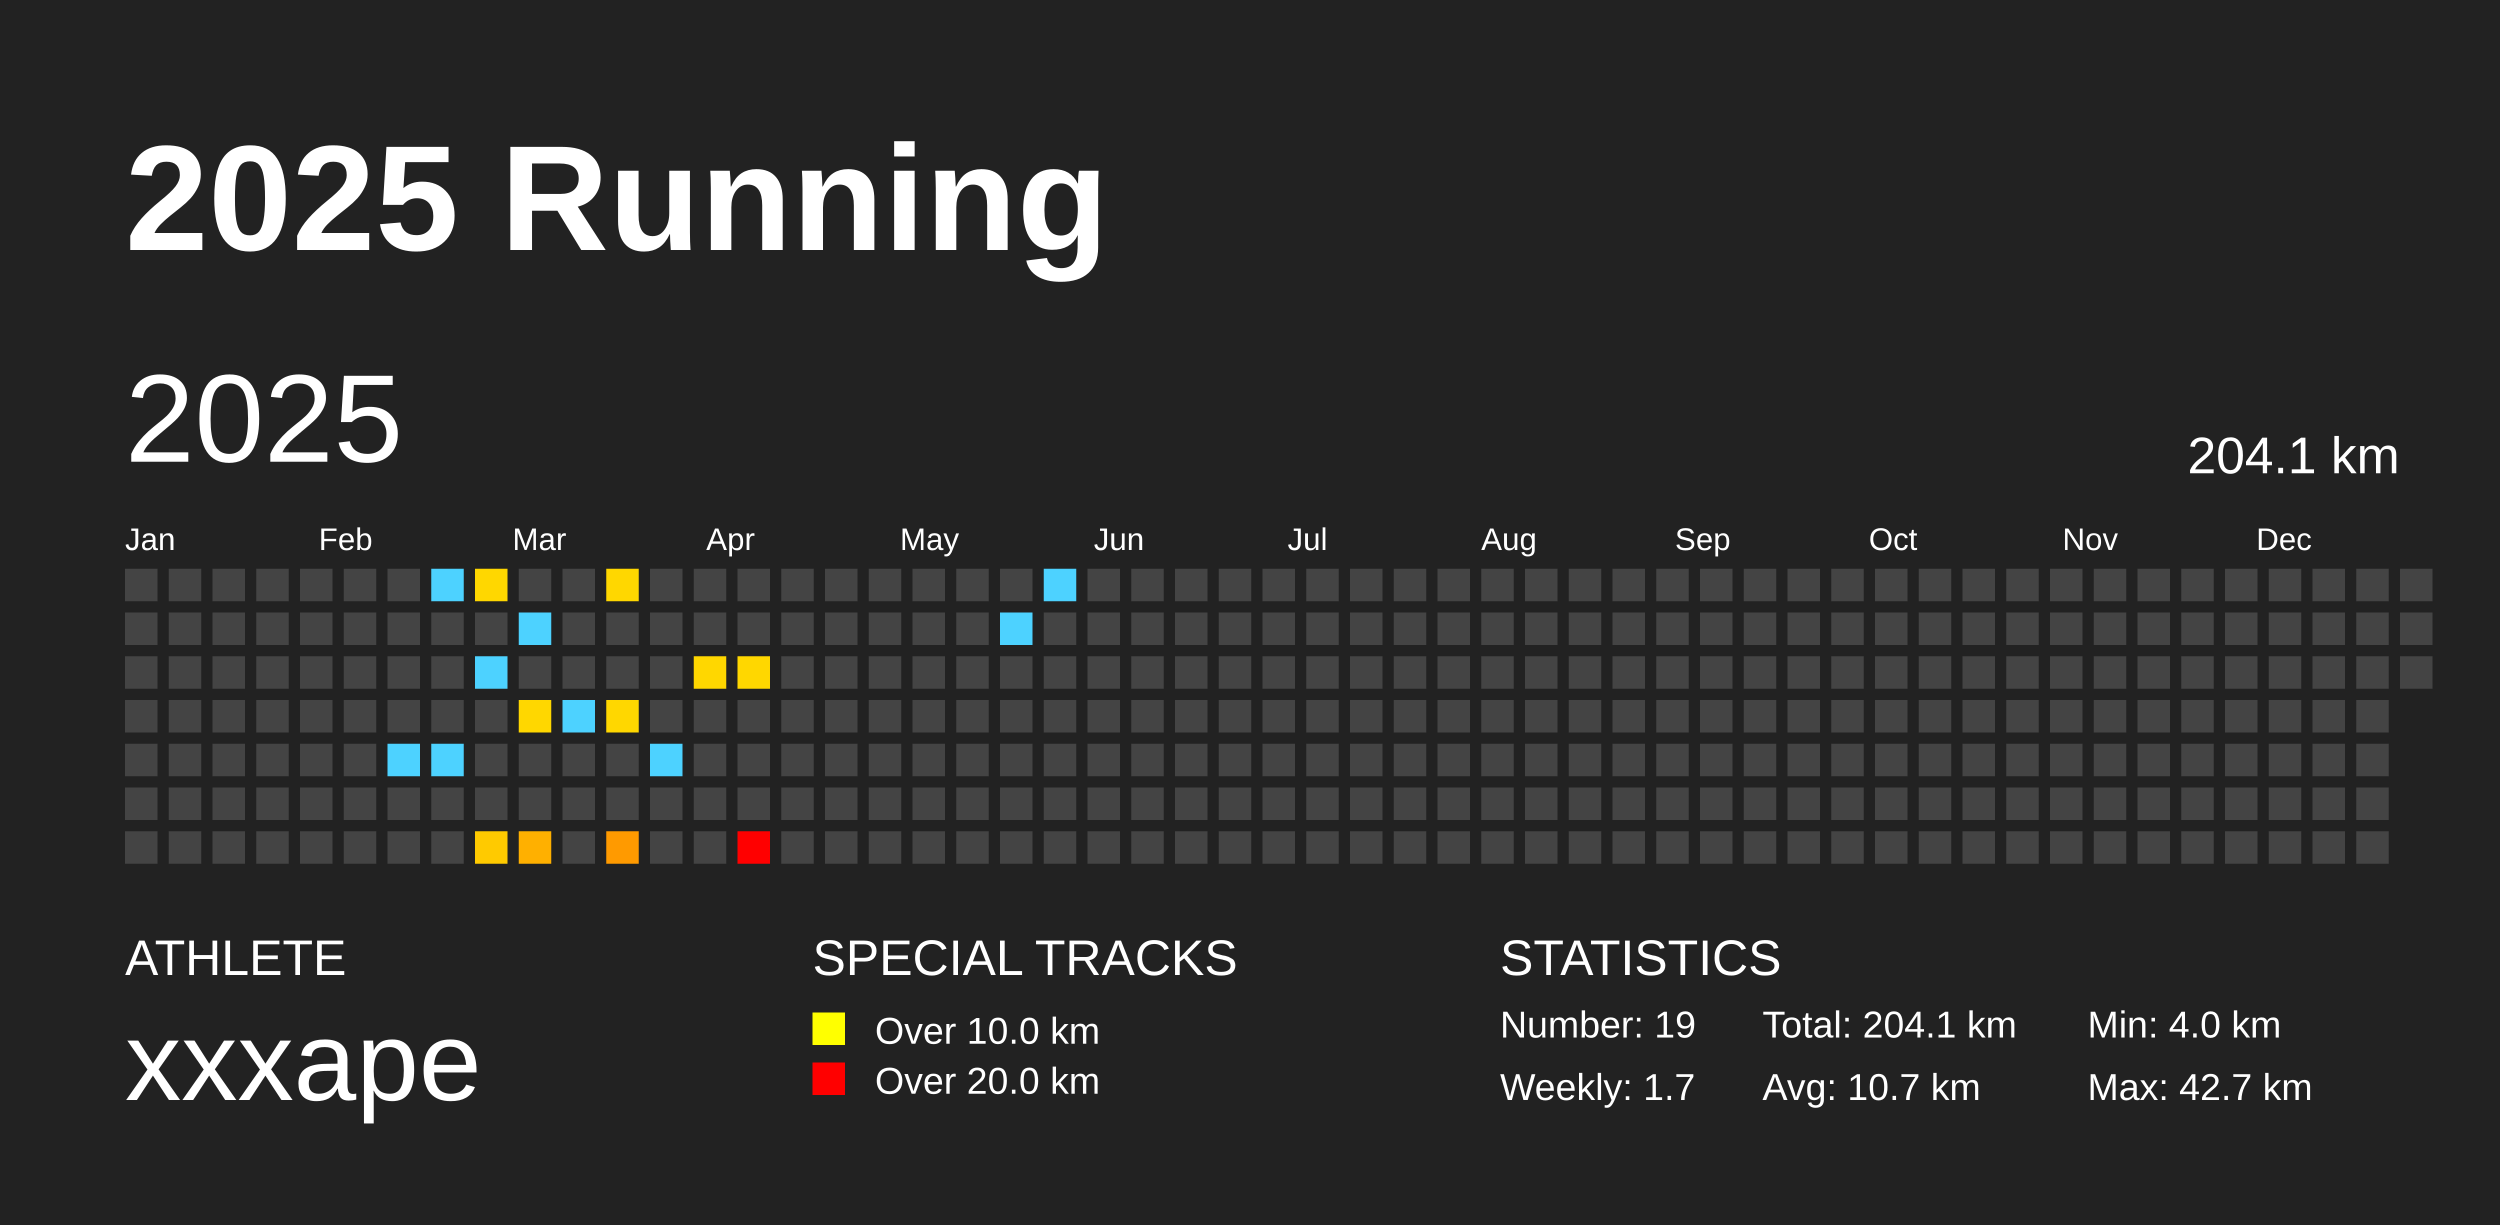
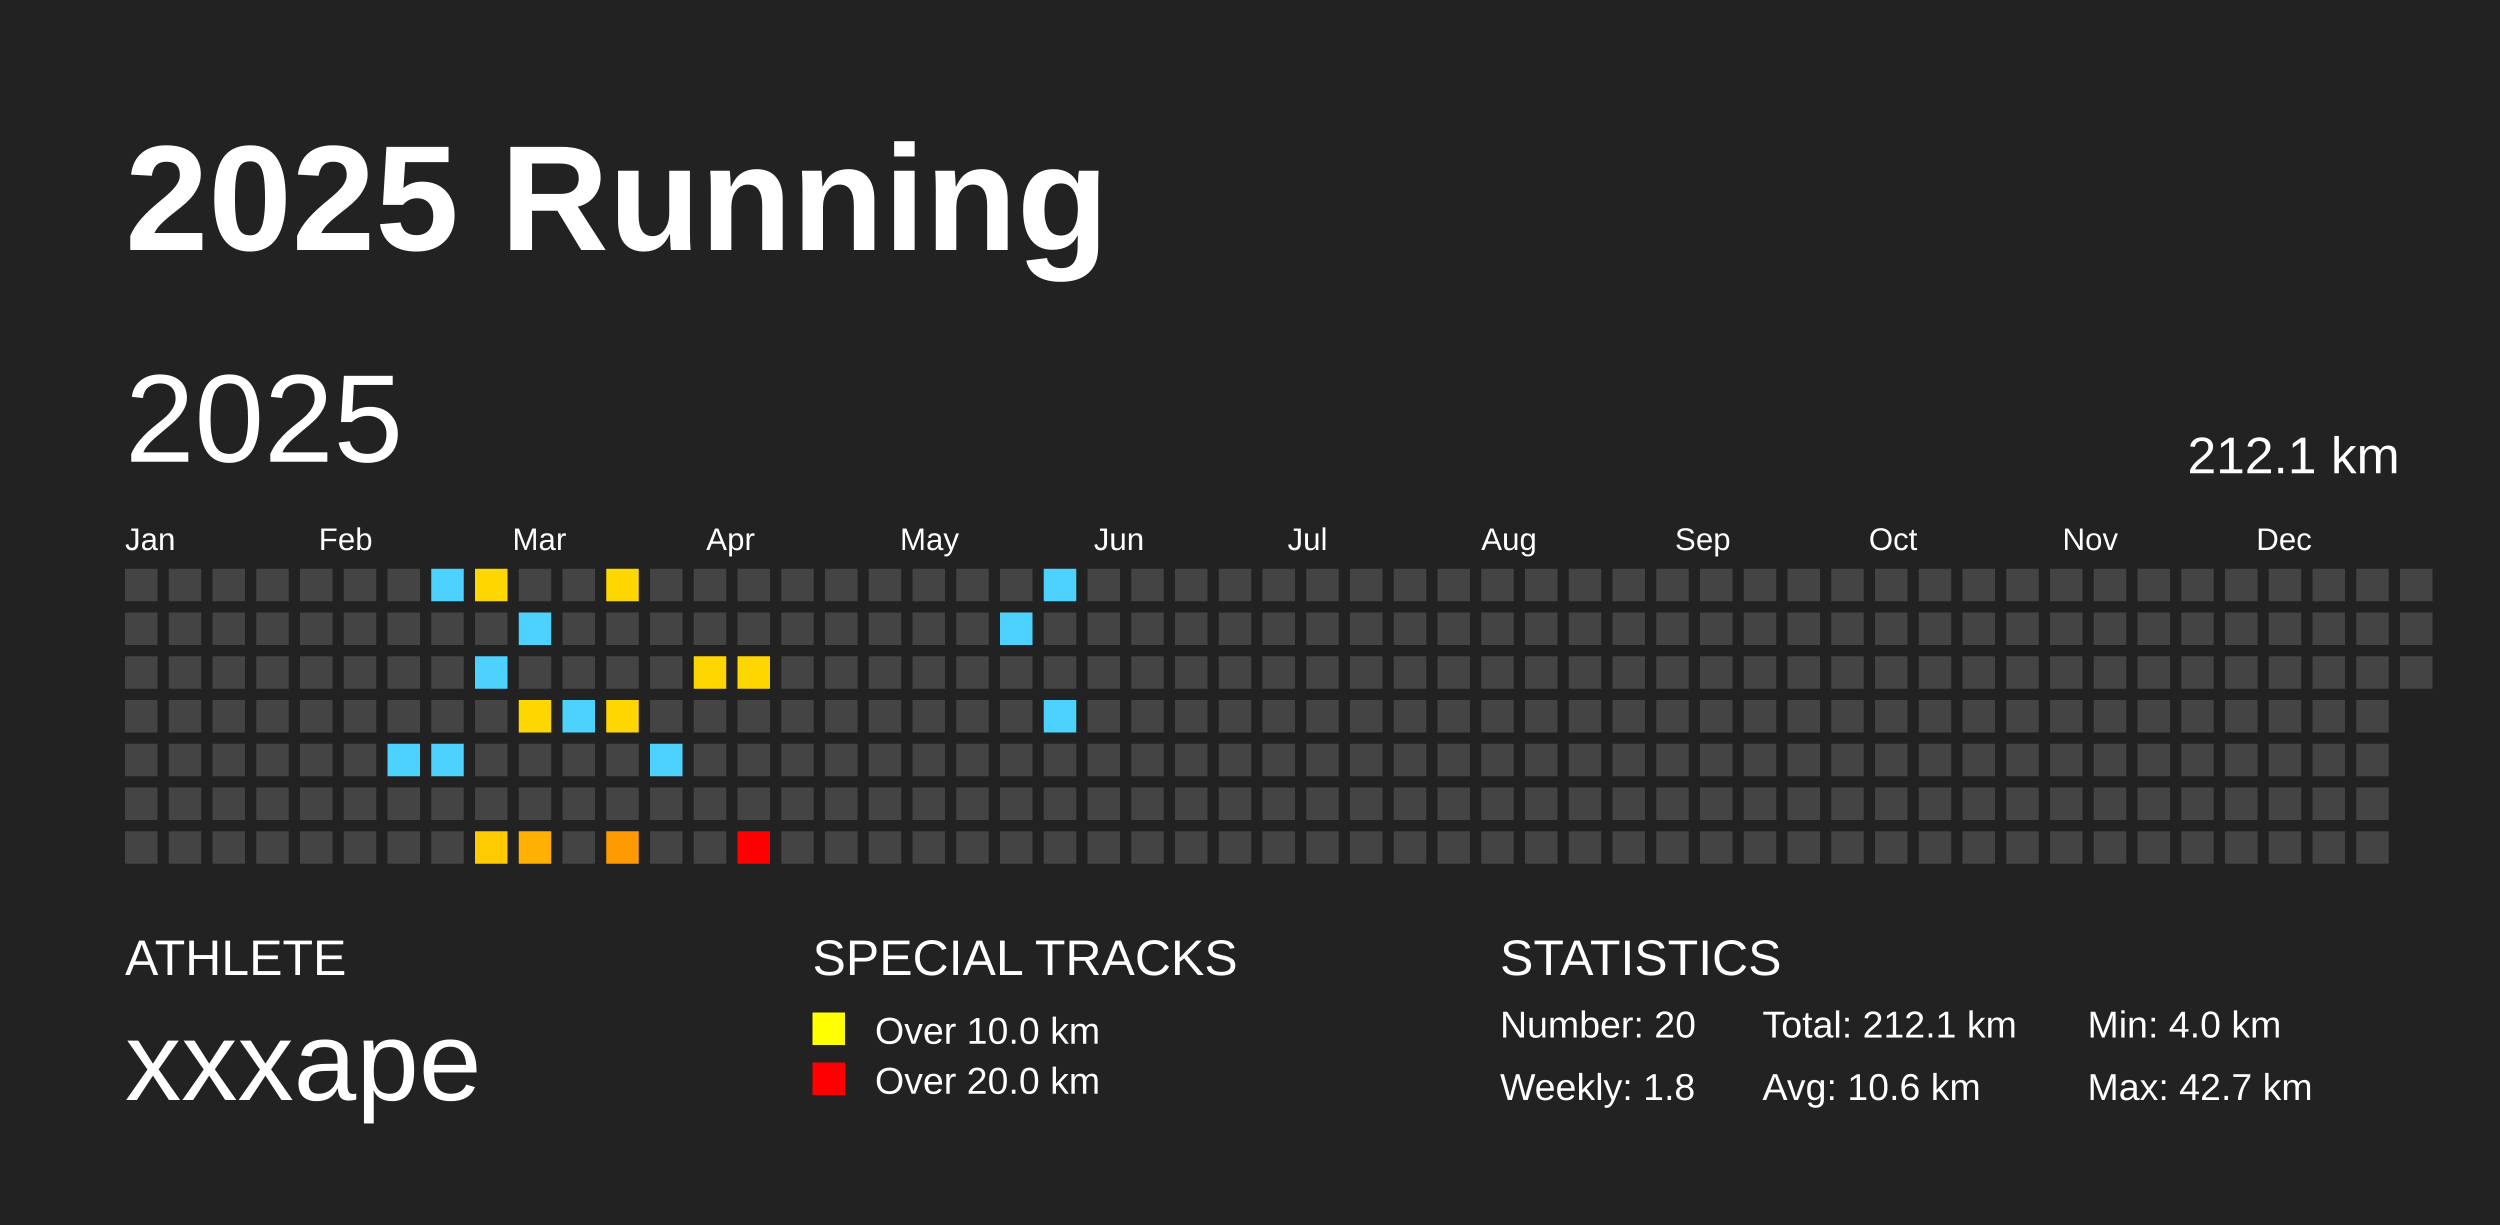
<svg xmlns="http://www.w3.org/2000/svg" baseProfile="full" height="98mm" version="1.1" viewBox="0,0,200,98" width="200mm">
  <defs />
  <rect fill="#222222" height="98" width="200" x="0" y="0" />
  <text fill="#FFFFFF" style="font-size:12px; font-family:Arial; font-weight:bold;" x="10" y="20">2025 Running</text>
  <text fill="#FFFFFF" style="font-size:4px; font-family:Arial" x="10" y="78">ATHLETE</text>
  <text fill="#FFFFFF" style="font-size:9px; font-family:Arial" x="10" y="88">xxxape</text>
  <text fill="#FFFFFF" style="font-size:4px; font-family:Arial" x="65" y="78">SPECIAL TRACKS</text>
  <rect fill="yellow" height="2.6" width="2.6" x="65" y="81" />
  <text fill="#FFFFFF" style="font-size:3px; font-family:Arial" x="70" y="83.5">Over 10.0 km</text>
  <rect fill="red" height="2.6" width="2.6" x="65" y="85" />
  <text fill="#FFFFFF" style="font-size:3px; font-family:Arial" x="70" y="87.5">Over 20.0 km</text>
  <text fill="#FFFFFF" style="font-size:4px; font-family:Arial" x="120" y="78">STATISTICS</text>
-   <text fill="#FFFFFF" style="font-size:3px; font-family:Arial" x="120" y="83">Number: 19</text>
-   <text fill="#FFFFFF" style="font-size:3px; font-family:Arial" x="120" y="88">Weekly: 1.7</text>
-   <text fill="#FFFFFF" style="font-size:3px; font-family:Arial" x="141" y="83">Total: 204.1 km</text>
-   <text fill="#FFFFFF" style="font-size:3px; font-family:Arial" x="141" y="88">Avg: 10.7 km</text>
+   <text fill="#FFFFFF" style="font-size:3px; font-family:Arial" x="120" y="83">Number: 20</text>
+   <text fill="#FFFFFF" style="font-size:3px; font-family:Arial" x="120" y="88">Weekly: 1.8</text>
+   <text fill="#FFFFFF" style="font-size:3px; font-family:Arial" x="141" y="83">Total: 212.1 km</text>
+   <text fill="#FFFFFF" style="font-size:3px; font-family:Arial" x="141" y="88">Avg: 10.6 km</text>
  <text fill="#FFFFFF" style="font-size:3px; font-family:Arial" x="167" y="83">Min: 4.0 km</text>
  <text fill="#FFFFFF" style="font-size:3px; font-family:Arial" x="167" y="88">Max: 42.7 km</text>
  <text dominant-baseline="hanging" fill="#FFFFFF" style="font-size:10.0px; font-family:Arial;" x="10" y="30">2025</text>
-   <text dominant-baseline="hanging" fill="#FFFFFF" style="font-size:4.125px; font-family:Arial;" x="175" y="35">204.1 km</text>
+   <text dominant-baseline="hanging" fill="#FFFFFF" style="font-size:4.125px; font-family:Arial;" x="175" y="35">212.1 km</text>
  <text fill="#FFFFFF" style="font-size:2.5px; font-family:Arial" x="10.0" y="44">Jan</text>
  <text fill="#FFFFFF" style="font-size:2.5px; font-family:Arial" x="25.5" y="44">Feb</text>
  <text fill="#FFFFFF" style="font-size:2.5px; font-family:Arial" x="41.0" y="44">Mar</text>
  <text fill="#FFFFFF" style="font-size:2.5px; font-family:Arial" x="56.5" y="44">Apr</text>
  <text fill="#FFFFFF" style="font-size:2.5px; font-family:Arial" x="72.0" y="44">May</text>
  <text fill="#FFFFFF" style="font-size:2.5px; font-family:Arial" x="87.5" y="44">Jun</text>
  <text fill="#FFFFFF" style="font-size:2.5px; font-family:Arial" x="103.0" y="44">Jul</text>
  <text fill="#FFFFFF" style="font-size:2.5px; font-family:Arial" x="118.5" y="44">Aug</text>
  <text fill="#FFFFFF" style="font-size:2.5px; font-family:Arial" x="134.0" y="44">Sep</text>
  <text fill="#FFFFFF" style="font-size:2.5px; font-family:Arial" x="149.5" y="44">Oct</text>
  <text fill="#FFFFFF" style="font-size:2.5px; font-family:Arial" x="165.0" y="44">Nov</text>
  <text fill="#FFFFFF" style="font-size:2.5px; font-family:Arial" x="180.5" y="44">Dec</text>
  <rect fill="#444444" height="2.6" width="2.6" x="10.0" y="45.5" />
  <rect fill="#444444" height="2.6" width="2.6" x="10.0" y="49.0" />
  <rect fill="#444444" height="2.6" width="2.6" x="10.0" y="52.5" />
  <rect fill="#444444" height="2.6" width="2.6" x="10.0" y="56.0" />
  <rect fill="#444444" height="2.6" width="2.6" x="10.0" y="59.5" />
  <rect fill="#444444" height="2.6" width="2.6" x="10.0" y="63.0" />
  <rect fill="#444444" height="2.6" width="2.6" x="10.0" y="66.5" />
  <rect fill="#444444" height="2.6" width="2.6" x="13.5" y="45.5" />
  <rect fill="#444444" height="2.6" width="2.6" x="13.5" y="49.0" />
  <rect fill="#444444" height="2.6" width="2.6" x="13.5" y="52.5" />
  <rect fill="#444444" height="2.6" width="2.6" x="13.5" y="56.0" />
  <rect fill="#444444" height="2.6" width="2.6" x="13.5" y="59.5" />
  <rect fill="#444444" height="2.6" width="2.6" x="13.5" y="63.0" />
  <rect fill="#444444" height="2.6" width="2.6" x="13.5" y="66.5" />
  <rect fill="#444444" height="2.6" width="2.6" x="17.0" y="45.5" />
  <rect fill="#444444" height="2.6" width="2.6" x="17.0" y="49.0" />
  <rect fill="#444444" height="2.6" width="2.6" x="17.0" y="52.5" />
  <rect fill="#444444" height="2.6" width="2.6" x="17.0" y="56.0" />
  <rect fill="#444444" height="2.6" width="2.6" x="17.0" y="59.5" />
  <rect fill="#444444" height="2.6" width="2.6" x="17.0" y="63.0" />
  <rect fill="#444444" height="2.6" width="2.6" x="17.0" y="66.5" />
  <rect fill="#444444" height="2.6" width="2.6" x="20.5" y="45.5" />
  <rect fill="#444444" height="2.6" width="2.6" x="20.5" y="49.0" />
  <rect fill="#444444" height="2.6" width="2.6" x="20.5" y="52.5" />
  <rect fill="#444444" height="2.6" width="2.6" x="20.5" y="56.0" />
  <rect fill="#444444" height="2.6" width="2.6" x="20.5" y="59.5" />
  <rect fill="#444444" height="2.6" width="2.6" x="20.5" y="63.0" />
  <rect fill="#444444" height="2.6" width="2.6" x="20.5" y="66.5" />
  <rect fill="#444444" height="2.6" width="2.6" x="24.0" y="45.5" />
  <rect fill="#444444" height="2.6" width="2.6" x="24.0" y="49.0" />
  <rect fill="#444444" height="2.6" width="2.6" x="24.0" y="52.5" />
  <rect fill="#444444" height="2.6" width="2.6" x="24.0" y="56.0" />
  <rect fill="#444444" height="2.6" width="2.6" x="24.0" y="59.5" />
  <rect fill="#444444" height="2.6" width="2.6" x="24.0" y="63.0" />
  <rect fill="#444444" height="2.6" width="2.6" x="24.0" y="66.5" />
  <rect fill="#444444" height="2.6" width="2.6" x="27.5" y="45.5" />
  <rect fill="#444444" height="2.6" width="2.6" x="27.5" y="49.0" />
  <rect fill="#444444" height="2.6" width="2.6" x="27.5" y="52.5" />
  <rect fill="#444444" height="2.6" width="2.6" x="27.5" y="56.0" />
  <rect fill="#444444" height="2.6" width="2.6" x="27.5" y="59.5" />
  <rect fill="#444444" height="2.6" width="2.6" x="27.5" y="63.0" />
  <rect fill="#444444" height="2.6" width="2.6" x="27.5" y="66.5" />
  <rect fill="#444444" height="2.6" width="2.6" x="31.0" y="45.5" />
  <rect fill="#444444" height="2.6" width="2.6" x="31.0" y="49.0" />
  <rect fill="#444444" height="2.6" width="2.6" x="31.0" y="52.5" />
  <rect fill="#444444" height="2.6" width="2.6" x="31.0" y="56.0" />
  <rect fill="#4dd2ff" height="2.6" width="2.6" x="31.0" y="59.5" />
  <rect fill="#444444" height="2.6" width="2.6" x="31.0" y="63.0" />
  <rect fill="#444444" height="2.6" width="2.6" x="31.0" y="66.5" />
  <rect fill="#4dd2ff" height="2.6" width="2.6" x="34.5" y="45.5" />
  <rect fill="#444444" height="2.6" width="2.6" x="34.5" y="49.0" />
  <rect fill="#444444" height="2.6" width="2.6" x="34.5" y="52.5" />
  <rect fill="#444444" height="2.6" width="2.6" x="34.5" y="56.0" />
  <rect fill="#4dd2ff" height="2.6" width="2.6" x="34.5" y="59.5" />
  <rect fill="#444444" height="2.6" width="2.6" x="34.5" y="63.0" />
  <rect fill="#444444" height="2.6" width="2.6" x="34.5" y="66.5" />
  <rect fill="#ffd700" height="2.6" width="2.6" x="38.0" y="45.5" />
  <rect fill="#444444" height="2.6" width="2.6" x="38.0" y="49.0" />
  <rect fill="#4dd2ff" height="2.6" width="2.6" x="38.0" y="52.5" />
  <rect fill="#444444" height="2.6" width="2.6" x="38.0" y="56.0" />
  <rect fill="#444444" height="2.6" width="2.6" x="38.0" y="59.5" />
  <rect fill="#444444" height="2.6" width="2.6" x="38.0" y="63.0" />
  <rect fill="#ffca00" height="2.6" width="2.6" x="38.0" y="66.5" />
  <rect fill="#444444" height="2.6" width="2.6" x="41.5" y="45.5" />
  <rect fill="#4dd2ff" height="2.6" width="2.6" x="41.5" y="49.0" />
  <rect fill="#444444" height="2.6" width="2.6" x="41.5" y="52.5" />
  <rect fill="#ffd700" height="2.6" width="2.6" x="41.5" y="56.0" />
  <rect fill="#444444" height="2.6" width="2.6" x="41.5" y="59.5" />
  <rect fill="#444444" height="2.6" width="2.6" x="41.5" y="63.0" />
  <rect fill="#ffb000" height="2.6" width="2.6" x="41.5" y="66.5" />
  <rect fill="#444444" height="2.6" width="2.6" x="45.0" y="45.5" />
  <rect fill="#444444" height="2.6" width="2.6" x="45.0" y="49.0" />
  <rect fill="#444444" height="2.6" width="2.6" x="45.0" y="52.5" />
  <rect fill="#4dd2ff" height="2.6" width="2.6" x="45.0" y="56.0" />
  <rect fill="#444444" height="2.6" width="2.6" x="45.0" y="59.5" />
  <rect fill="#444444" height="2.6" width="2.6" x="45.0" y="63.0" />
  <rect fill="#444444" height="2.6" width="2.6" x="45.0" y="66.5" />
  <rect fill="#ffd700" height="2.6" width="2.6" x="48.5" y="45.5" />
  <rect fill="#444444" height="2.6" width="2.6" x="48.5" y="49.0" />
  <rect fill="#444444" height="2.6" width="2.6" x="48.5" y="52.5" />
  <rect fill="#ffd700" height="2.6" width="2.6" x="48.5" y="56.0" />
  <rect fill="#444444" height="2.6" width="2.6" x="48.5" y="59.5" />
  <rect fill="#444444" height="2.6" width="2.6" x="48.5" y="63.0" />
  <rect fill="#ff9a00" height="2.6" width="2.6" x="48.5" y="66.5" />
  <rect fill="#444444" height="2.6" width="2.6" x="52.0" y="45.5" />
  <rect fill="#444444" height="2.6" width="2.6" x="52.0" y="49.0" />
  <rect fill="#444444" height="2.6" width="2.6" x="52.0" y="52.5" />
  <rect fill="#444444" height="2.6" width="2.6" x="52.0" y="56.0" />
  <rect fill="#4dd2ff" height="2.6" width="2.6" x="52.0" y="59.5" />
  <rect fill="#444444" height="2.6" width="2.6" x="52.0" y="63.0" />
  <rect fill="#444444" height="2.6" width="2.6" x="52.0" y="66.5" />
  <rect fill="#444444" height="2.6" width="2.6" x="55.5" y="45.5" />
  <rect fill="#444444" height="2.6" width="2.6" x="55.5" y="49.0" />
  <rect fill="#ffd700" height="2.6" width="2.6" x="55.5" y="52.5" />
  <rect fill="#444444" height="2.6" width="2.6" x="55.5" y="56.0" />
  <rect fill="#444444" height="2.6" width="2.6" x="55.5" y="59.5" />
  <rect fill="#444444" height="2.6" width="2.6" x="55.5" y="63.0" />
  <rect fill="#444444" height="2.6" width="2.6" x="55.5" y="66.5" />
  <rect fill="#444444" height="2.6" width="2.6" x="59.0" y="45.5" />
  <rect fill="#444444" height="2.6" width="2.6" x="59.0" y="49.0" />
  <rect fill="#ffd700" height="2.6" width="2.6" x="59.0" y="52.5" />
  <rect fill="#444444" height="2.6" width="2.6" x="59.0" y="56.0" />
  <rect fill="#444444" height="2.6" width="2.6" x="59.0" y="59.5" />
  <rect fill="#444444" height="2.6" width="2.6" x="59.0" y="63.0" />
  <rect fill="red" height="2.6" width="2.6" x="59.0" y="66.5" />
  <rect fill="#444444" height="2.6" width="2.6" x="62.5" y="45.5" />
  <rect fill="#444444" height="2.6" width="2.6" x="62.5" y="49.0" />
  <rect fill="#444444" height="2.6" width="2.6" x="62.5" y="52.5" />
  <rect fill="#444444" height="2.6" width="2.6" x="62.5" y="56.0" />
  <rect fill="#444444" height="2.6" width="2.6" x="62.5" y="59.5" />
  <rect fill="#444444" height="2.6" width="2.6" x="62.5" y="63.0" />
  <rect fill="#444444" height="2.6" width="2.6" x="62.5" y="66.5" />
  <rect fill="#444444" height="2.6" width="2.6" x="66.0" y="45.5" />
  <rect fill="#444444" height="2.6" width="2.6" x="66.0" y="49.0" />
  <rect fill="#444444" height="2.6" width="2.6" x="66.0" y="52.5" />
  <rect fill="#444444" height="2.6" width="2.6" x="66.0" y="56.0" />
  <rect fill="#444444" height="2.6" width="2.6" x="66.0" y="59.5" />
  <rect fill="#444444" height="2.6" width="2.6" x="66.0" y="63.0" />
  <rect fill="#444444" height="2.6" width="2.6" x="66.0" y="66.5" />
  <rect fill="#444444" height="2.6" width="2.6" x="69.5" y="45.5" />
  <rect fill="#444444" height="2.6" width="2.6" x="69.5" y="49.0" />
  <rect fill="#444444" height="2.6" width="2.6" x="69.5" y="52.5" />
  <rect fill="#444444" height="2.6" width="2.6" x="69.5" y="56.0" />
  <rect fill="#444444" height="2.6" width="2.6" x="69.5" y="59.5" />
  <rect fill="#444444" height="2.6" width="2.6" x="69.5" y="63.0" />
  <rect fill="#444444" height="2.6" width="2.6" x="69.5" y="66.5" />
  <rect fill="#444444" height="2.6" width="2.6" x="73.0" y="45.5" />
  <rect fill="#444444" height="2.6" width="2.6" x="73.0" y="49.0" />
  <rect fill="#444444" height="2.6" width="2.6" x="73.0" y="52.5" />
  <rect fill="#444444" height="2.6" width="2.6" x="73.0" y="56.0" />
  <rect fill="#444444" height="2.6" width="2.6" x="73.0" y="59.5" />
  <rect fill="#444444" height="2.6" width="2.6" x="73.0" y="63.0" />
  <rect fill="#444444" height="2.6" width="2.6" x="73.0" y="66.5" />
  <rect fill="#444444" height="2.6" width="2.6" x="76.5" y="45.5" />
  <rect fill="#444444" height="2.6" width="2.6" x="76.5" y="49.0" />
  <rect fill="#444444" height="2.6" width="2.6" x="76.5" y="52.5" />
  <rect fill="#444444" height="2.6" width="2.6" x="76.5" y="56.0" />
  <rect fill="#444444" height="2.6" width="2.6" x="76.5" y="59.5" />
  <rect fill="#444444" height="2.6" width="2.6" x="76.5" y="63.0" />
  <rect fill="#444444" height="2.6" width="2.6" x="76.5" y="66.5" />
  <rect fill="#444444" height="2.6" width="2.6" x="80.0" y="45.5" />
  <rect fill="#4dd2ff" height="2.6" width="2.6" x="80.0" y="49.0" />
  <rect fill="#444444" height="2.6" width="2.6" x="80.0" y="52.5" />
  <rect fill="#444444" height="2.6" width="2.6" x="80.0" y="56.0" />
  <rect fill="#444444" height="2.6" width="2.6" x="80.0" y="59.5" />
  <rect fill="#444444" height="2.6" width="2.6" x="80.0" y="63.0" />
  <rect fill="#444444" height="2.6" width="2.6" x="80.0" y="66.5" />
  <rect fill="#4dd2ff" height="2.6" width="2.6" x="83.5" y="45.5" />
  <rect fill="#444444" height="2.6" width="2.6" x="83.5" y="49.0" />
  <rect fill="#444444" height="2.6" width="2.6" x="83.5" y="52.5" />
-   <rect fill="#444444" height="2.6" width="2.6" x="83.5" y="56.0" />
+   <rect fill="#4dd2ff" height="2.6" width="2.6" x="83.5" y="56.0" />
  <rect fill="#444444" height="2.6" width="2.6" x="83.5" y="59.5" />
  <rect fill="#444444" height="2.6" width="2.6" x="83.5" y="63.0" />
  <rect fill="#444444" height="2.6" width="2.6" x="83.5" y="66.5" />
  <rect fill="#444444" height="2.6" width="2.6" x="87.0" y="45.5" />
  <rect fill="#444444" height="2.6" width="2.6" x="87.0" y="49.0" />
  <rect fill="#444444" height="2.6" width="2.6" x="87.0" y="52.5" />
  <rect fill="#444444" height="2.6" width="2.6" x="87.0" y="56.0" />
  <rect fill="#444444" height="2.6" width="2.6" x="87.0" y="59.5" />
  <rect fill="#444444" height="2.6" width="2.6" x="87.0" y="63.0" />
  <rect fill="#444444" height="2.6" width="2.6" x="87.0" y="66.5" />
  <rect fill="#444444" height="2.6" width="2.6" x="90.5" y="45.5" />
  <rect fill="#444444" height="2.6" width="2.6" x="90.5" y="49.0" />
  <rect fill="#444444" height="2.6" width="2.6" x="90.5" y="52.5" />
  <rect fill="#444444" height="2.6" width="2.6" x="90.5" y="56.0" />
  <rect fill="#444444" height="2.6" width="2.6" x="90.5" y="59.5" />
  <rect fill="#444444" height="2.6" width="2.6" x="90.5" y="63.0" />
  <rect fill="#444444" height="2.6" width="2.6" x="90.5" y="66.5" />
  <rect fill="#444444" height="2.6" width="2.6" x="94.0" y="45.5" />
  <rect fill="#444444" height="2.6" width="2.6" x="94.0" y="49.0" />
  <rect fill="#444444" height="2.6" width="2.6" x="94.0" y="52.5" />
  <rect fill="#444444" height="2.6" width="2.6" x="94.0" y="56.0" />
  <rect fill="#444444" height="2.6" width="2.6" x="94.0" y="59.5" />
  <rect fill="#444444" height="2.6" width="2.6" x="94.0" y="63.0" />
  <rect fill="#444444" height="2.6" width="2.6" x="94.0" y="66.5" />
  <rect fill="#444444" height="2.6" width="2.6" x="97.5" y="45.5" />
  <rect fill="#444444" height="2.6" width="2.6" x="97.5" y="49.0" />
  <rect fill="#444444" height="2.6" width="2.6" x="97.5" y="52.5" />
  <rect fill="#444444" height="2.6" width="2.6" x="97.5" y="56.0" />
  <rect fill="#444444" height="2.6" width="2.6" x="97.5" y="59.5" />
  <rect fill="#444444" height="2.6" width="2.6" x="97.5" y="63.0" />
  <rect fill="#444444" height="2.6" width="2.6" x="97.5" y="66.5" />
  <rect fill="#444444" height="2.6" width="2.6" x="101.0" y="45.5" />
  <rect fill="#444444" height="2.6" width="2.6" x="101.0" y="49.0" />
  <rect fill="#444444" height="2.6" width="2.6" x="101.0" y="52.5" />
  <rect fill="#444444" height="2.6" width="2.6" x="101.0" y="56.0" />
  <rect fill="#444444" height="2.6" width="2.6" x="101.0" y="59.5" />
  <rect fill="#444444" height="2.6" width="2.6" x="101.0" y="63.0" />
  <rect fill="#444444" height="2.6" width="2.6" x="101.0" y="66.5" />
  <rect fill="#444444" height="2.6" width="2.6" x="104.5" y="45.5" />
  <rect fill="#444444" height="2.6" width="2.6" x="104.5" y="49.0" />
  <rect fill="#444444" height="2.6" width="2.6" x="104.5" y="52.5" />
  <rect fill="#444444" height="2.6" width="2.6" x="104.5" y="56.0" />
  <rect fill="#444444" height="2.6" width="2.6" x="104.5" y="59.5" />
  <rect fill="#444444" height="2.6" width="2.6" x="104.5" y="63.0" />
  <rect fill="#444444" height="2.6" width="2.6" x="104.5" y="66.5" />
  <rect fill="#444444" height="2.6" width="2.6" x="108.0" y="45.5" />
  <rect fill="#444444" height="2.6" width="2.6" x="108.0" y="49.0" />
  <rect fill="#444444" height="2.6" width="2.6" x="108.0" y="52.5" />
  <rect fill="#444444" height="2.6" width="2.6" x="108.0" y="56.0" />
  <rect fill="#444444" height="2.6" width="2.6" x="108.0" y="59.5" />
  <rect fill="#444444" height="2.6" width="2.6" x="108.0" y="63.0" />
  <rect fill="#444444" height="2.6" width="2.6" x="108.0" y="66.5" />
  <rect fill="#444444" height="2.6" width="2.6" x="111.5" y="45.5" />
  <rect fill="#444444" height="2.6" width="2.6" x="111.5" y="49.0" />
  <rect fill="#444444" height="2.6" width="2.6" x="111.5" y="52.5" />
  <rect fill="#444444" height="2.6" width="2.6" x="111.5" y="56.0" />
  <rect fill="#444444" height="2.6" width="2.6" x="111.5" y="59.5" />
  <rect fill="#444444" height="2.6" width="2.6" x="111.5" y="63.0" />
  <rect fill="#444444" height="2.6" width="2.6" x="111.5" y="66.5" />
  <rect fill="#444444" height="2.6" width="2.6" x="115.0" y="45.5" />
  <rect fill="#444444" height="2.6" width="2.6" x="115.0" y="49.0" />
  <rect fill="#444444" height="2.6" width="2.6" x="115.0" y="52.5" />
  <rect fill="#444444" height="2.6" width="2.6" x="115.0" y="56.0" />
  <rect fill="#444444" height="2.6" width="2.6" x="115.0" y="59.5" />
  <rect fill="#444444" height="2.6" width="2.6" x="115.0" y="63.0" />
  <rect fill="#444444" height="2.6" width="2.6" x="115.0" y="66.5" />
  <rect fill="#444444" height="2.6" width="2.6" x="118.5" y="45.5" />
  <rect fill="#444444" height="2.6" width="2.6" x="118.5" y="49.0" />
  <rect fill="#444444" height="2.6" width="2.6" x="118.5" y="52.5" />
  <rect fill="#444444" height="2.6" width="2.6" x="118.5" y="56.0" />
  <rect fill="#444444" height="2.6" width="2.6" x="118.5" y="59.5" />
  <rect fill="#444444" height="2.6" width="2.6" x="118.5" y="63.0" />
  <rect fill="#444444" height="2.6" width="2.6" x="118.5" y="66.5" />
  <rect fill="#444444" height="2.6" width="2.6" x="122.0" y="45.5" />
  <rect fill="#444444" height="2.6" width="2.6" x="122.0" y="49.0" />
  <rect fill="#444444" height="2.6" width="2.6" x="122.0" y="52.5" />
  <rect fill="#444444" height="2.6" width="2.6" x="122.0" y="56.0" />
  <rect fill="#444444" height="2.6" width="2.6" x="122.0" y="59.5" />
  <rect fill="#444444" height="2.6" width="2.6" x="122.0" y="63.0" />
  <rect fill="#444444" height="2.6" width="2.6" x="122.0" y="66.5" />
  <rect fill="#444444" height="2.6" width="2.6" x="125.5" y="45.5" />
  <rect fill="#444444" height="2.6" width="2.6" x="125.5" y="49.0" />
  <rect fill="#444444" height="2.6" width="2.6" x="125.5" y="52.5" />
  <rect fill="#444444" height="2.6" width="2.6" x="125.5" y="56.0" />
  <rect fill="#444444" height="2.6" width="2.6" x="125.5" y="59.5" />
  <rect fill="#444444" height="2.6" width="2.6" x="125.5" y="63.0" />
  <rect fill="#444444" height="2.6" width="2.6" x="125.5" y="66.5" />
  <rect fill="#444444" height="2.6" width="2.6" x="129.0" y="45.5" />
  <rect fill="#444444" height="2.6" width="2.6" x="129.0" y="49.0" />
  <rect fill="#444444" height="2.6" width="2.6" x="129.0" y="52.5" />
  <rect fill="#444444" height="2.6" width="2.6" x="129.0" y="56.0" />
  <rect fill="#444444" height="2.6" width="2.6" x="129.0" y="59.5" />
  <rect fill="#444444" height="2.6" width="2.6" x="129.0" y="63.0" />
  <rect fill="#444444" height="2.6" width="2.6" x="129.0" y="66.5" />
  <rect fill="#444444" height="2.6" width="2.6" x="132.5" y="45.5" />
  <rect fill="#444444" height="2.6" width="2.6" x="132.5" y="49.0" />
  <rect fill="#444444" height="2.6" width="2.6" x="132.5" y="52.5" />
  <rect fill="#444444" height="2.6" width="2.6" x="132.5" y="56.0" />
  <rect fill="#444444" height="2.6" width="2.6" x="132.5" y="59.5" />
  <rect fill="#444444" height="2.6" width="2.6" x="132.5" y="63.0" />
  <rect fill="#444444" height="2.6" width="2.6" x="132.5" y="66.5" />
  <rect fill="#444444" height="2.6" width="2.6" x="136.0" y="45.5" />
  <rect fill="#444444" height="2.6" width="2.6" x="136.0" y="49.0" />
  <rect fill="#444444" height="2.6" width="2.6" x="136.0" y="52.5" />
  <rect fill="#444444" height="2.6" width="2.6" x="136.0" y="56.0" />
  <rect fill="#444444" height="2.6" width="2.6" x="136.0" y="59.5" />
  <rect fill="#444444" height="2.6" width="2.6" x="136.0" y="63.0" />
  <rect fill="#444444" height="2.6" width="2.6" x="136.0" y="66.5" />
  <rect fill="#444444" height="2.6" width="2.6" x="139.5" y="45.5" />
  <rect fill="#444444" height="2.6" width="2.6" x="139.5" y="49.0" />
  <rect fill="#444444" height="2.6" width="2.6" x="139.5" y="52.5" />
  <rect fill="#444444" height="2.6" width="2.6" x="139.5" y="56.0" />
  <rect fill="#444444" height="2.6" width="2.6" x="139.5" y="59.5" />
  <rect fill="#444444" height="2.6" width="2.6" x="139.5" y="63.0" />
  <rect fill="#444444" height="2.6" width="2.6" x="139.5" y="66.5" />
  <rect fill="#444444" height="2.6" width="2.6" x="143.0" y="45.5" />
  <rect fill="#444444" height="2.6" width="2.6" x="143.0" y="49.0" />
  <rect fill="#444444" height="2.6" width="2.6" x="143.0" y="52.5" />
  <rect fill="#444444" height="2.6" width="2.6" x="143.0" y="56.0" />
  <rect fill="#444444" height="2.6" width="2.6" x="143.0" y="59.5" />
  <rect fill="#444444" height="2.6" width="2.6" x="143.0" y="63.0" />
  <rect fill="#444444" height="2.6" width="2.6" x="143.0" y="66.5" />
  <rect fill="#444444" height="2.6" width="2.6" x="146.5" y="45.5" />
  <rect fill="#444444" height="2.6" width="2.6" x="146.5" y="49.0" />
  <rect fill="#444444" height="2.6" width="2.6" x="146.5" y="52.5" />
  <rect fill="#444444" height="2.6" width="2.6" x="146.5" y="56.0" />
  <rect fill="#444444" height="2.6" width="2.6" x="146.5" y="59.5" />
  <rect fill="#444444" height="2.6" width="2.6" x="146.5" y="63.0" />
  <rect fill="#444444" height="2.6" width="2.6" x="146.5" y="66.5" />
  <rect fill="#444444" height="2.6" width="2.6" x="150.0" y="45.5" />
  <rect fill="#444444" height="2.6" width="2.6" x="150.0" y="49.0" />
  <rect fill="#444444" height="2.6" width="2.6" x="150.0" y="52.5" />
  <rect fill="#444444" height="2.6" width="2.6" x="150.0" y="56.0" />
  <rect fill="#444444" height="2.6" width="2.6" x="150.0" y="59.5" />
  <rect fill="#444444" height="2.6" width="2.6" x="150.0" y="63.0" />
  <rect fill="#444444" height="2.6" width="2.6" x="150.0" y="66.5" />
  <rect fill="#444444" height="2.6" width="2.6" x="153.5" y="45.5" />
  <rect fill="#444444" height="2.6" width="2.6" x="153.5" y="49.0" />
  <rect fill="#444444" height="2.6" width="2.6" x="153.5" y="52.5" />
  <rect fill="#444444" height="2.6" width="2.6" x="153.5" y="56.0" />
  <rect fill="#444444" height="2.6" width="2.6" x="153.5" y="59.5" />
  <rect fill="#444444" height="2.6" width="2.6" x="153.5" y="63.0" />
  <rect fill="#444444" height="2.6" width="2.6" x="153.5" y="66.5" />
  <rect fill="#444444" height="2.6" width="2.6" x="157.0" y="45.5" />
  <rect fill="#444444" height="2.6" width="2.6" x="157.0" y="49.0" />
  <rect fill="#444444" height="2.6" width="2.6" x="157.0" y="52.5" />
  <rect fill="#444444" height="2.6" width="2.6" x="157.0" y="56.0" />
  <rect fill="#444444" height="2.6" width="2.6" x="157.0" y="59.5" />
  <rect fill="#444444" height="2.6" width="2.6" x="157.0" y="63.0" />
  <rect fill="#444444" height="2.6" width="2.6" x="157.0" y="66.5" />
  <rect fill="#444444" height="2.6" width="2.6" x="160.5" y="45.5" />
  <rect fill="#444444" height="2.6" width="2.6" x="160.5" y="49.0" />
  <rect fill="#444444" height="2.6" width="2.6" x="160.5" y="52.5" />
  <rect fill="#444444" height="2.6" width="2.6" x="160.5" y="56.0" />
  <rect fill="#444444" height="2.6" width="2.6" x="160.5" y="59.5" />
  <rect fill="#444444" height="2.6" width="2.6" x="160.5" y="63.0" />
  <rect fill="#444444" height="2.6" width="2.6" x="160.5" y="66.5" />
  <rect fill="#444444" height="2.6" width="2.6" x="164.0" y="45.5" />
  <rect fill="#444444" height="2.6" width="2.6" x="164.0" y="49.0" />
  <rect fill="#444444" height="2.6" width="2.6" x="164.0" y="52.5" />
  <rect fill="#444444" height="2.6" width="2.6" x="164.0" y="56.0" />
  <rect fill="#444444" height="2.6" width="2.6" x="164.0" y="59.5" />
  <rect fill="#444444" height="2.6" width="2.6" x="164.0" y="63.0" />
  <rect fill="#444444" height="2.6" width="2.6" x="164.0" y="66.5" />
  <rect fill="#444444" height="2.6" width="2.6" x="167.5" y="45.5" />
  <rect fill="#444444" height="2.6" width="2.6" x="167.5" y="49.0" />
  <rect fill="#444444" height="2.6" width="2.6" x="167.5" y="52.5" />
  <rect fill="#444444" height="2.6" width="2.6" x="167.5" y="56.0" />
  <rect fill="#444444" height="2.6" width="2.6" x="167.5" y="59.5" />
  <rect fill="#444444" height="2.6" width="2.6" x="167.5" y="63.0" />
  <rect fill="#444444" height="2.6" width="2.6" x="167.5" y="66.5" />
  <rect fill="#444444" height="2.6" width="2.6" x="171.0" y="45.5" />
  <rect fill="#444444" height="2.6" width="2.6" x="171.0" y="49.0" />
  <rect fill="#444444" height="2.6" width="2.6" x="171.0" y="52.5" />
  <rect fill="#444444" height="2.6" width="2.6" x="171.0" y="56.0" />
  <rect fill="#444444" height="2.6" width="2.6" x="171.0" y="59.5" />
  <rect fill="#444444" height="2.6" width="2.6" x="171.0" y="63.0" />
  <rect fill="#444444" height="2.6" width="2.6" x="171.0" y="66.5" />
  <rect fill="#444444" height="2.6" width="2.6" x="174.5" y="45.5" />
  <rect fill="#444444" height="2.6" width="2.6" x="174.5" y="49.0" />
  <rect fill="#444444" height="2.6" width="2.6" x="174.5" y="52.5" />
  <rect fill="#444444" height="2.6" width="2.6" x="174.5" y="56.0" />
  <rect fill="#444444" height="2.6" width="2.6" x="174.5" y="59.5" />
  <rect fill="#444444" height="2.6" width="2.6" x="174.5" y="63.0" />
  <rect fill="#444444" height="2.6" width="2.6" x="174.5" y="66.5" />
  <rect fill="#444444" height="2.6" width="2.6" x="178.0" y="45.5" />
  <rect fill="#444444" height="2.6" width="2.6" x="178.0" y="49.0" />
  <rect fill="#444444" height="2.6" width="2.6" x="178.0" y="52.5" />
  <rect fill="#444444" height="2.6" width="2.6" x="178.0" y="56.0" />
  <rect fill="#444444" height="2.6" width="2.6" x="178.0" y="59.5" />
  <rect fill="#444444" height="2.6" width="2.6" x="178.0" y="63.0" />
  <rect fill="#444444" height="2.6" width="2.6" x="178.0" y="66.5" />
  <rect fill="#444444" height="2.6" width="2.6" x="181.5" y="45.5" />
  <rect fill="#444444" height="2.6" width="2.6" x="181.5" y="49.0" />
  <rect fill="#444444" height="2.6" width="2.6" x="181.5" y="52.5" />
  <rect fill="#444444" height="2.6" width="2.6" x="181.5" y="56.0" />
  <rect fill="#444444" height="2.6" width="2.6" x="181.5" y="59.5" />
  <rect fill="#444444" height="2.6" width="2.6" x="181.5" y="63.0" />
  <rect fill="#444444" height="2.6" width="2.6" x="181.5" y="66.5" />
  <rect fill="#444444" height="2.6" width="2.6" x="185.0" y="45.5" />
  <rect fill="#444444" height="2.6" width="2.6" x="185.0" y="49.0" />
  <rect fill="#444444" height="2.6" width="2.6" x="185.0" y="52.5" />
  <rect fill="#444444" height="2.6" width="2.6" x="185.0" y="56.0" />
  <rect fill="#444444" height="2.6" width="2.6" x="185.0" y="59.5" />
  <rect fill="#444444" height="2.6" width="2.6" x="185.0" y="63.0" />
  <rect fill="#444444" height="2.6" width="2.6" x="185.0" y="66.5" />
  <rect fill="#444444" height="2.6" width="2.6" x="188.5" y="45.5" />
  <rect fill="#444444" height="2.6" width="2.6" x="188.5" y="49.0" />
  <rect fill="#444444" height="2.6" width="2.6" x="188.5" y="52.5" />
  <rect fill="#444444" height="2.6" width="2.6" x="188.5" y="56.0" />
  <rect fill="#444444" height="2.6" width="2.6" x="188.5" y="59.5" />
  <rect fill="#444444" height="2.6" width="2.6" x="188.5" y="63.0" />
  <rect fill="#444444" height="2.6" width="2.6" x="188.5" y="66.5" />
  <rect fill="#444444" height="2.6" width="2.6" x="192.0" y="45.5" />
  <rect fill="#444444" height="2.6" width="2.6" x="192.0" y="49.0" />
  <rect fill="#444444" height="2.6" width="2.6" x="192.0" y="52.5" />
</svg>
